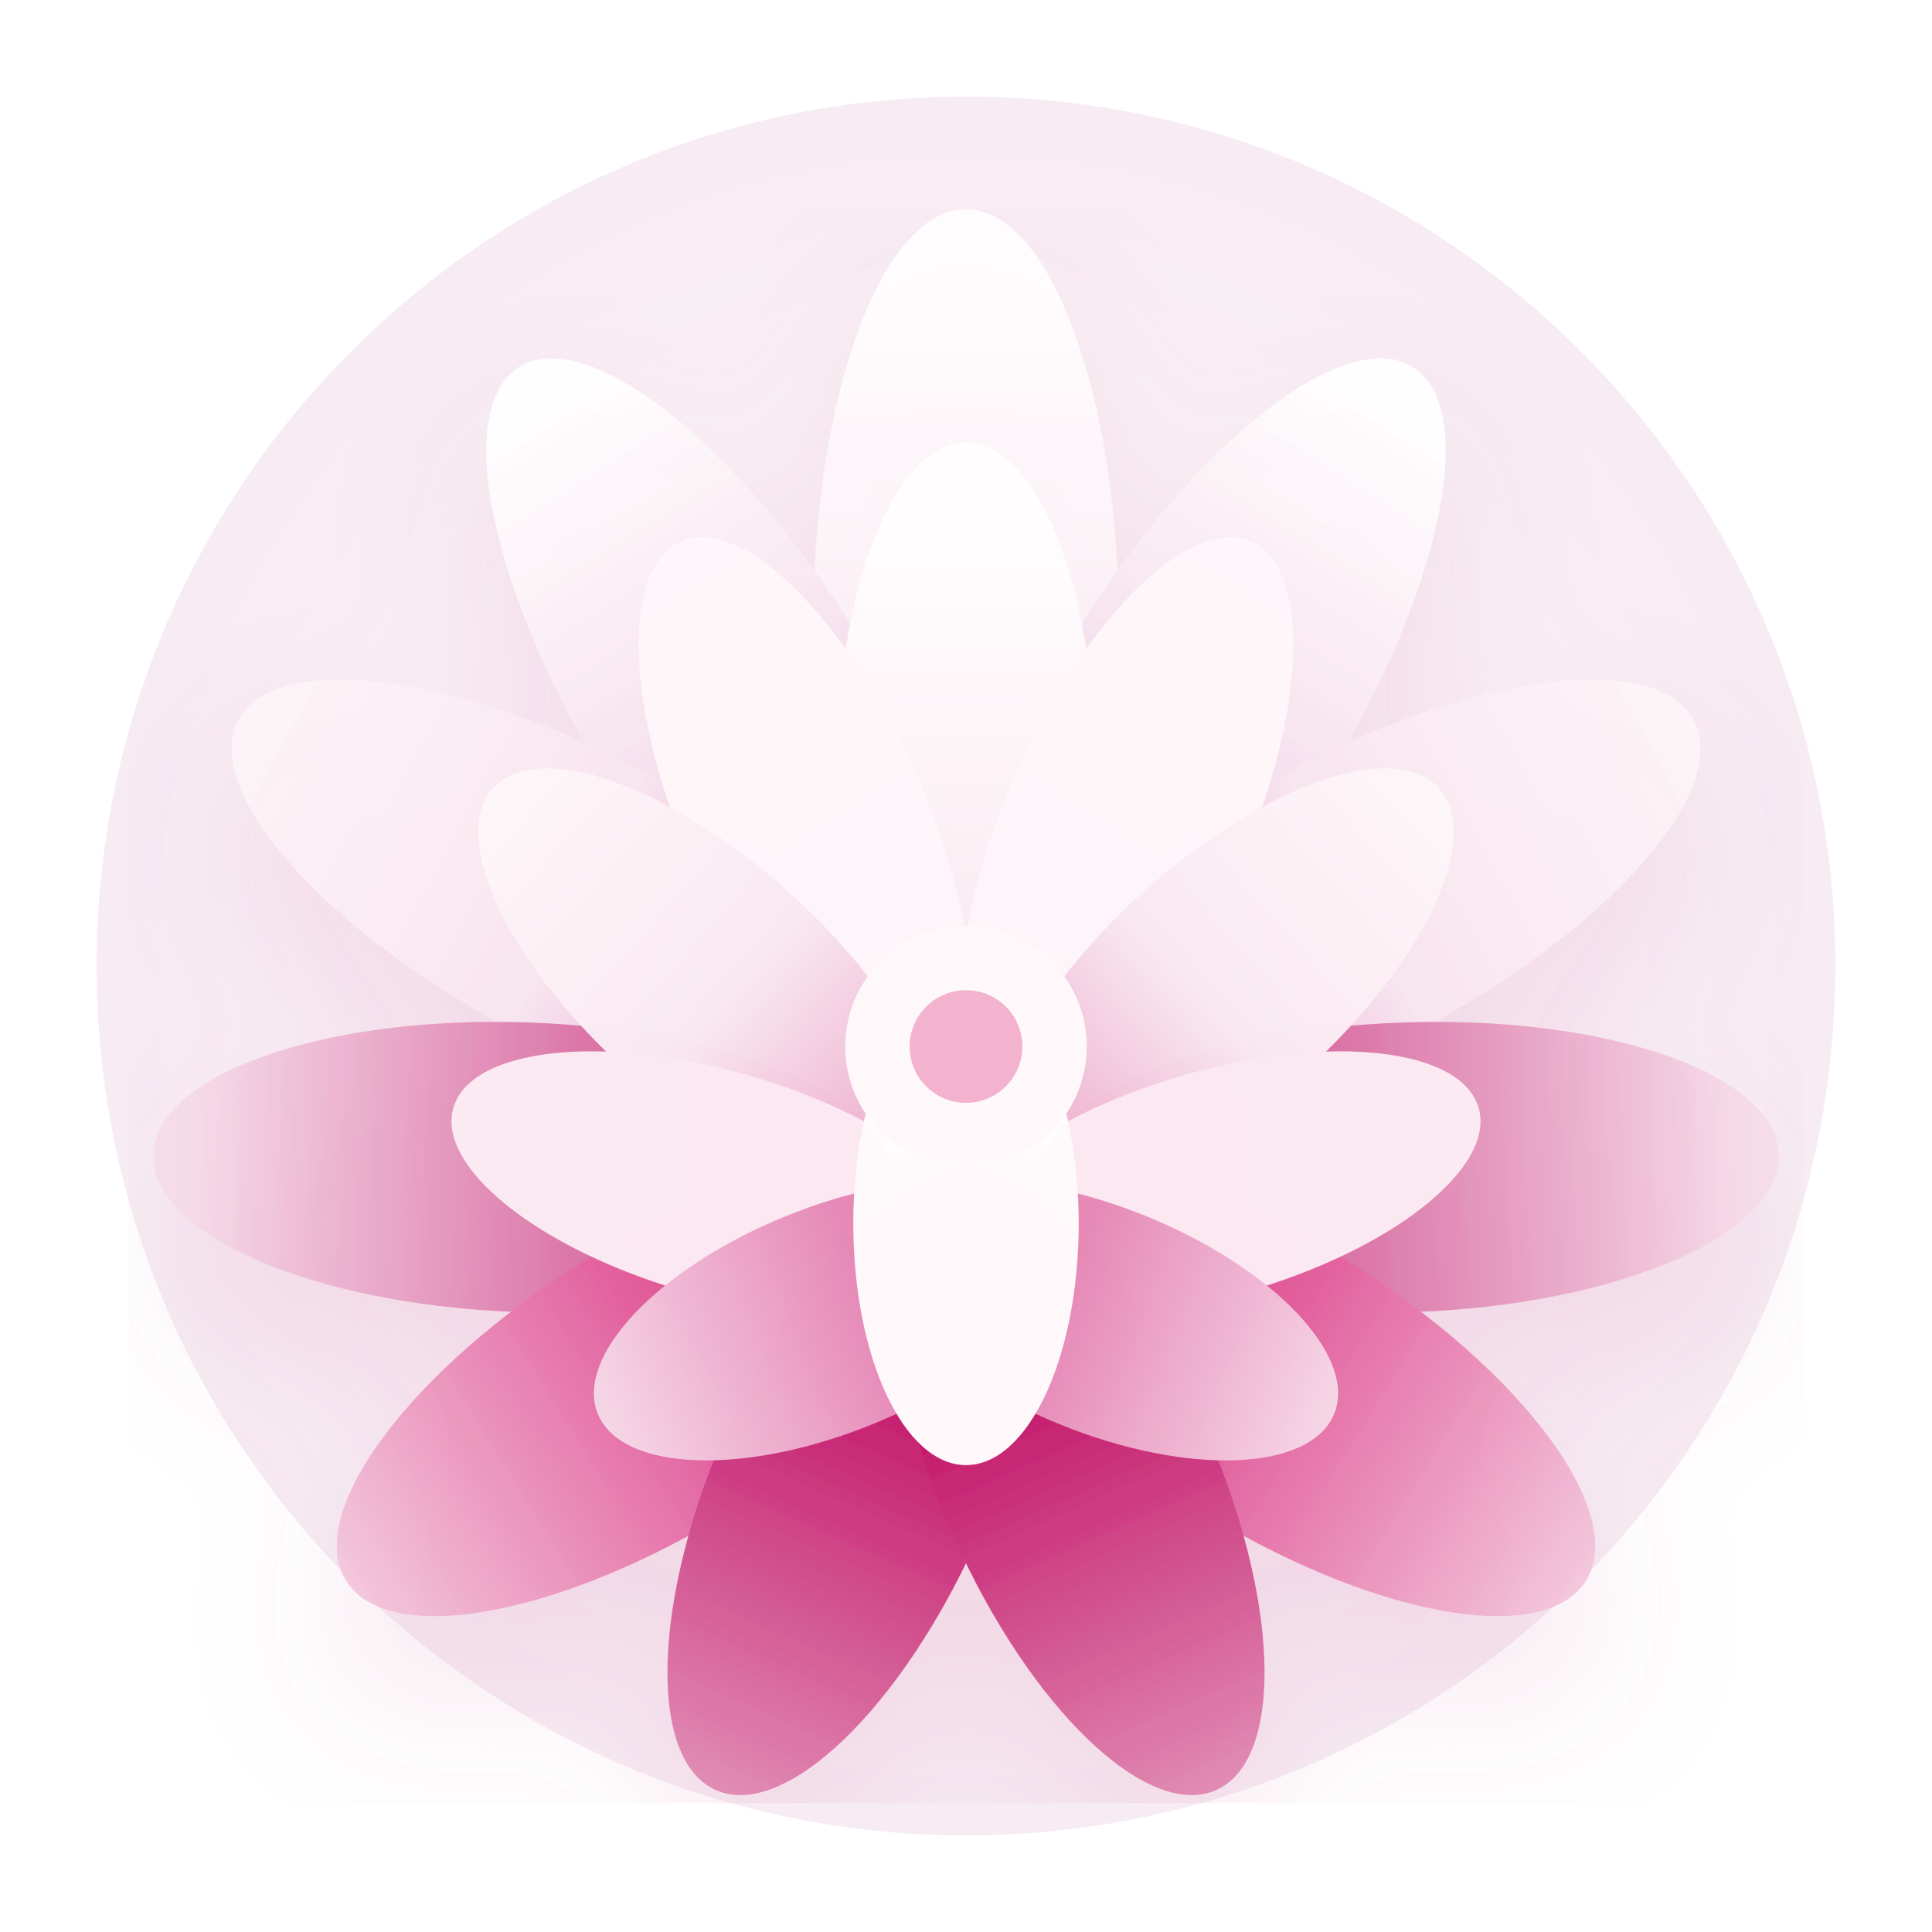
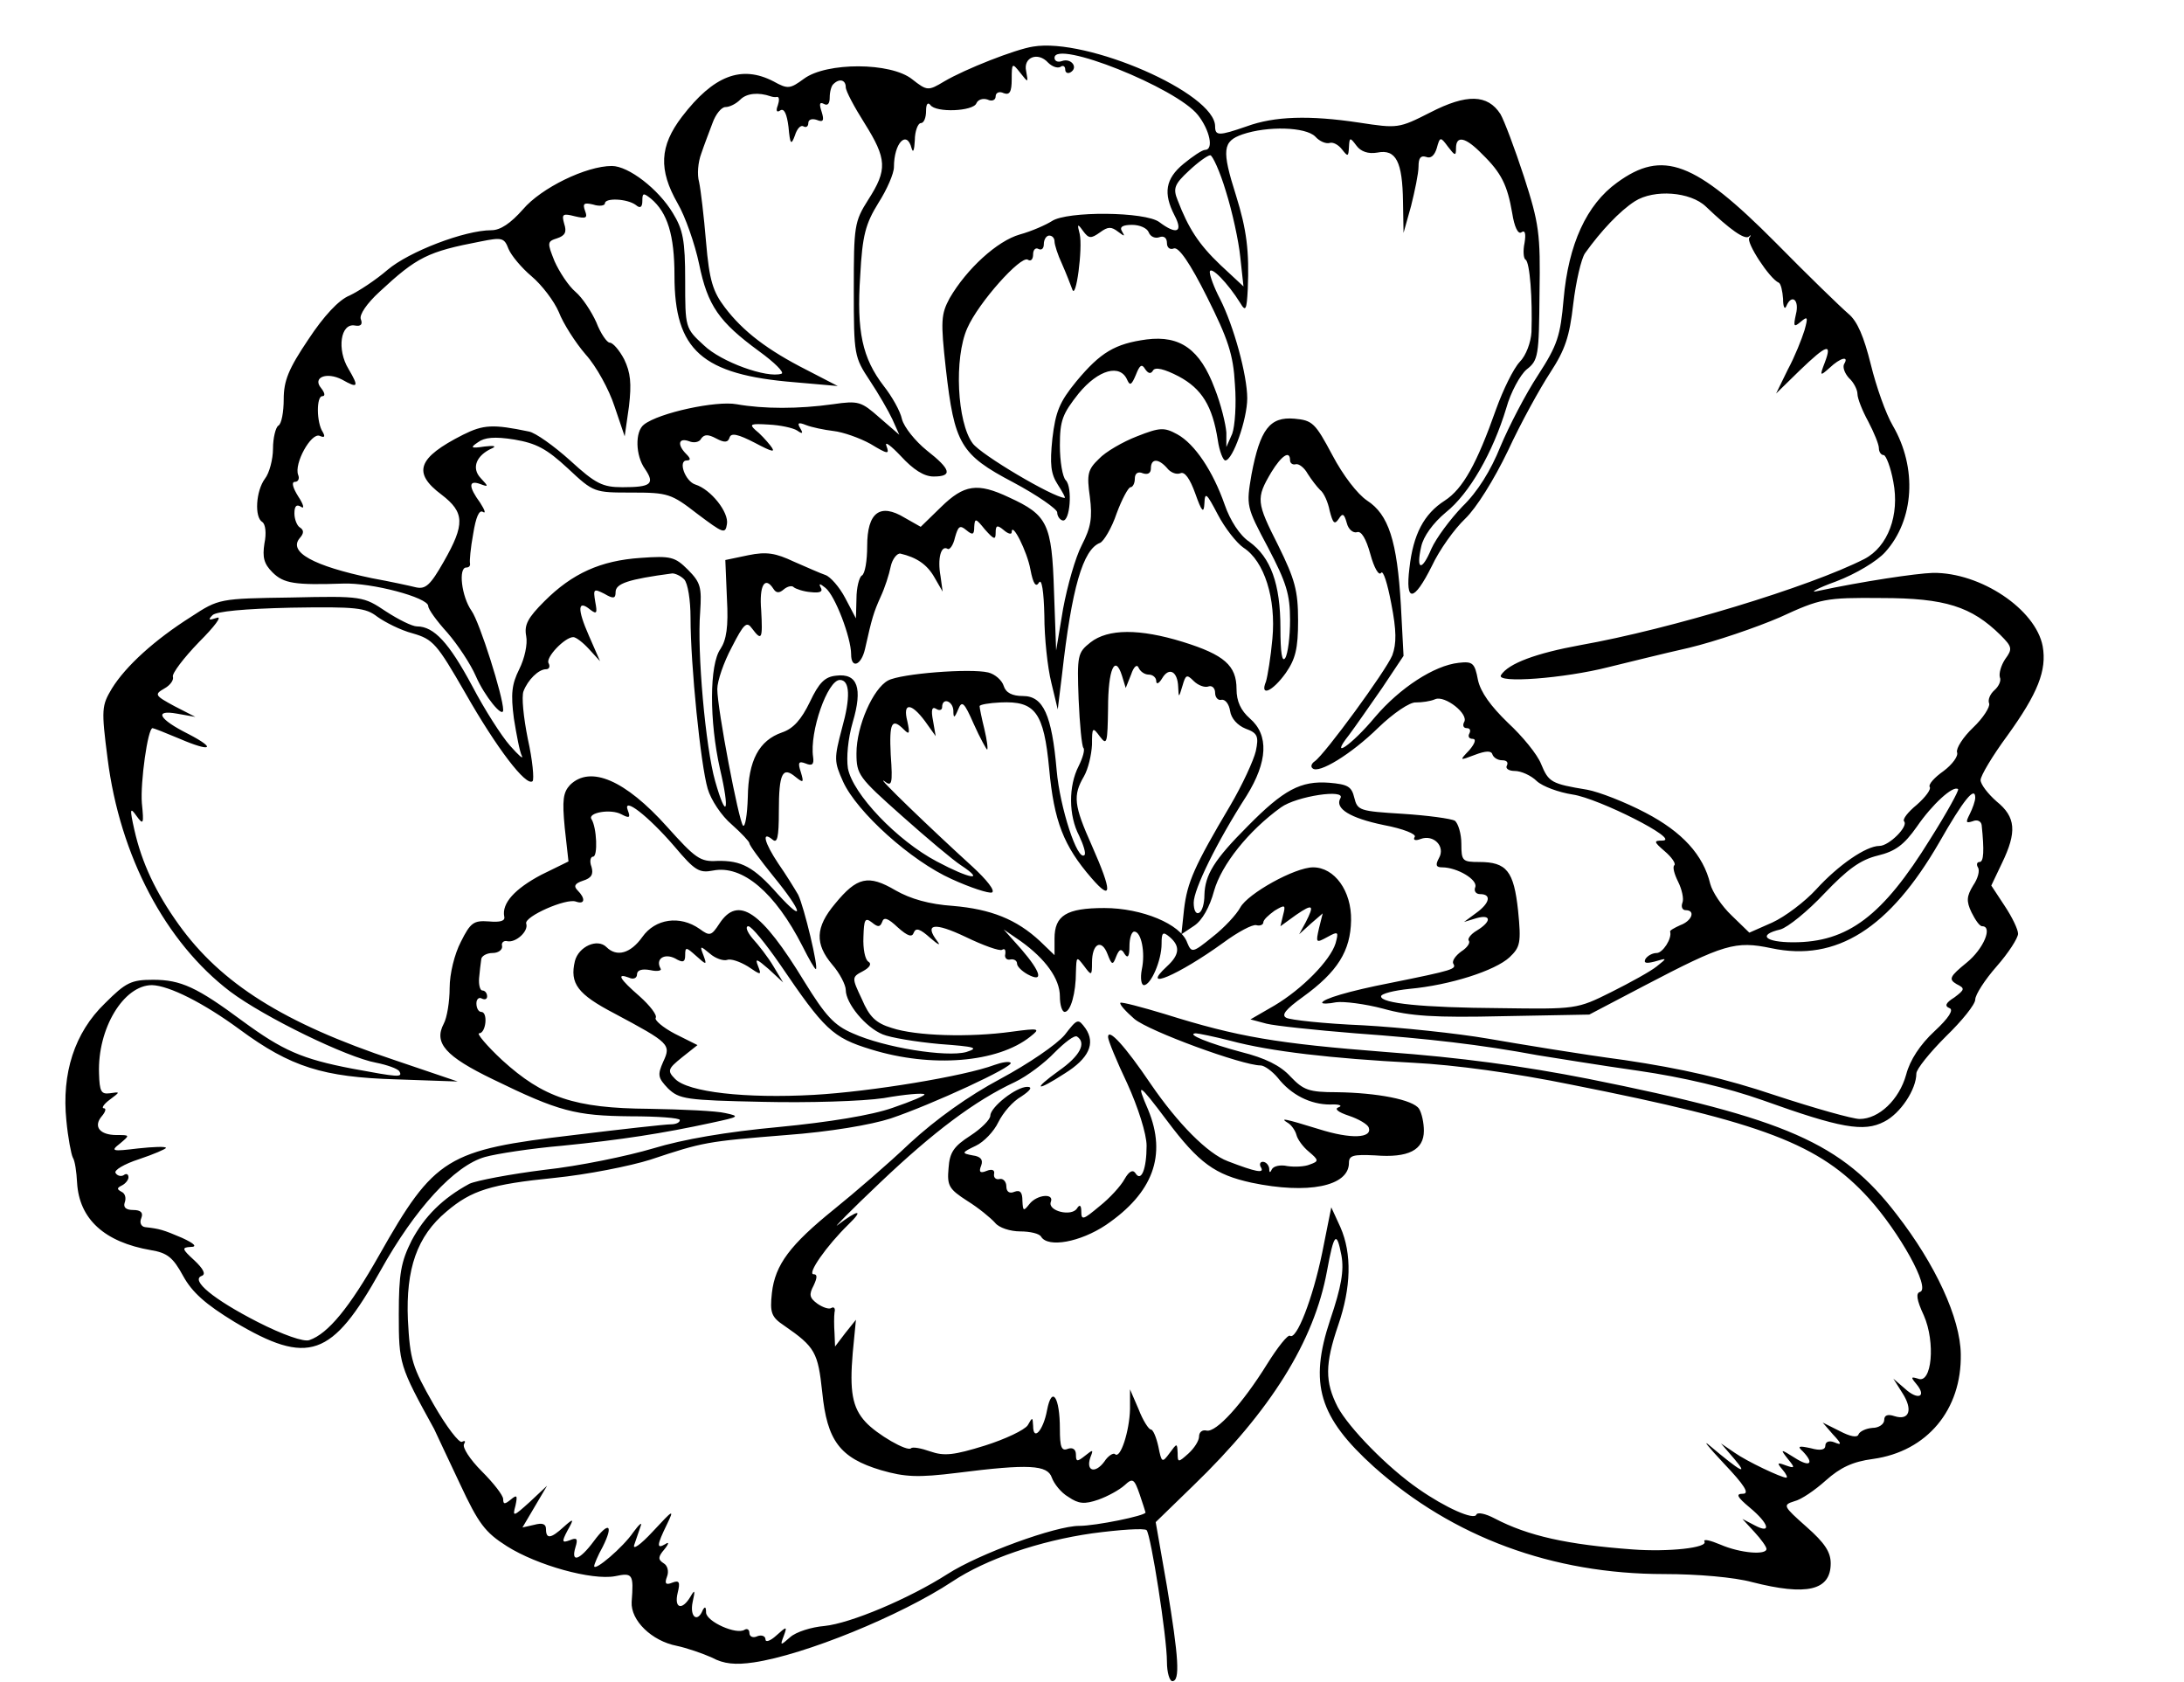
- <svg xmlns="http://www.w3.org/2000/svg" width="240" height="240" viewBox="0 0 240 240" fill="none" role="img" aria-labelledby="title desc">
-   <defs>
-     <radialGradient id="bgGlow" cx="0" cy="0" r="1" gradientUnits="userSpaceOnUse" gradientTransform="translate(120 120) rotate(90) scale(120)">
-       <stop offset="0" stop-color="#FFF9FC" />
-       <stop offset="1" stop-color="#F6EAF2" />
-     </radialGradient>
-     <linearGradient id="petalSoft" x1="120" y1="38" x2="120" y2="202" gradientUnits="userSpaceOnUse">
-       <stop offset="0" stop-color="#FFFDFE" />
-       <stop offset="0.45" stop-color="#F8E5EF" />
-       <stop offset="1" stop-color="#D61C72" />
-     </linearGradient>
-     <linearGradient id="petalAlt" x1="120" y1="44" x2="120" y2="196" gradientUnits="userSpaceOnUse">
-       <stop offset="0" stop-color="#FFFFFF" />
-       <stop offset="0.4" stop-color="#F4D8E7" />
-       <stop offset="1" stop-color="#C10F63" />
-     </linearGradient>
-     <linearGradient id="petalInner" x1="120" y1="70" x2="120" y2="170" gradientUnits="userSpaceOnUse">
-       <stop offset="0" stop-color="#FFFDFD" />
-       <stop offset="0.55" stop-color="#FAEAF2" />
-       <stop offset="1" stop-color="#E78BB8" />
-     </linearGradient>
-     <filter id="softShadow" x="16" y="16" width="208" height="208" filterUnits="userSpaceOnUse" color-interpolation-filters="sRGB">
-       <feDropShadow dx="0" dy="10" stdDeviation="10" flood-color="#C35C8E" flood-opacity="0.16" />
-     </filter>
-   </defs>
-   <circle cx="120" cy="120" r="108" fill="url(#bgGlow)" />
-   <g filter="url(#softShadow)">
-     <g opacity="0.94">
-       <ellipse cx="120" cy="78" rx="19" ry="52" transform="rotate(0 120 78)" fill="url(#petalSoft)" />
-       <ellipse cx="91" cy="88" rx="18" ry="50" transform="rotate(-32 91 88)" fill="url(#petalAlt)" />
-       <ellipse cx="149" cy="88" rx="18" ry="50" transform="rotate(32 149 88)" fill="url(#petalAlt)" />
-       <ellipse cx="72" cy="112" rx="18" ry="48" transform="rotate(-62 72 112)" fill="url(#petalSoft)" />
-       <ellipse cx="168" cy="112" rx="18" ry="48" transform="rotate(62 168 112)" fill="url(#petalSoft)" />
-       <ellipse cx="65" cy="145" rx="18" ry="46" transform="rotate(-88 65 145)" fill="url(#petalAlt)" />
-       <ellipse cx="175" cy="145" rx="18" ry="46" transform="rotate(88 175 145)" fill="url(#petalAlt)" />
-       <ellipse cx="82" cy="172" rx="18" ry="46" transform="rotate(-122 82 172)" fill="url(#petalSoft)" />
-       <ellipse cx="158" cy="172" rx="18" ry="46" transform="rotate(122 158 172)" fill="url(#petalSoft)" />
-       <ellipse cx="106" cy="184" rx="17" ry="42" transform="rotate(-156 106 184)" fill="url(#petalAlt)" />
-       <ellipse cx="134" cy="184" rx="17" ry="42" transform="rotate(156 134 184)" fill="url(#petalAlt)" />
-     </g>
-     <g opacity="0.98">
-       <ellipse cx="120" cy="95" rx="16" ry="40" fill="url(#petalInner)" />
-       <ellipse cx="100" cy="102" rx="15" ry="38" transform="rotate(-24 100 102)" fill="#FFF7FB" />
-       <ellipse cx="140" cy="102" rx="15" ry="38" transform="rotate(24 140 102)" fill="#FFF7FB" />
-       <ellipse cx="88" cy="122" rx="15" ry="36" transform="rotate(-48 88 122)" fill="url(#petalInner)" />
-       <ellipse cx="152" cy="122" rx="15" ry="36" transform="rotate(48 152 122)" fill="url(#petalInner)" />
-       <ellipse cx="89" cy="147" rx="14" ry="34" transform="rotate(-74 89 147)" fill="#FCECF4" />
-       <ellipse cx="151" cy="147" rx="14" ry="34" transform="rotate(74 151 147)" fill="#FCECF4" />
-       <ellipse cx="103" cy="164" rx="14" ry="31" transform="rotate(-112 103 164)" fill="url(#petalInner)" />
-       <ellipse cx="137" cy="164" rx="14" ry="31" transform="rotate(112 137 164)" fill="url(#petalInner)" />
-       <ellipse cx="120" cy="152" rx="14" ry="30" fill="#FFFDFE" />
-     </g>
-     <circle cx="120" cy="130" r="15" fill="#FFF8FB" />
-     <circle cx="120" cy="130" r="7" fill="#E978A9" opacity="0.55" />
+ <svg xmlns="http://www.w3.org/2000/svg" version="1.0" width="408pt" height="314pt" viewBox="0 0 408 314" preserveAspectRatio="xMidYMid meet">
+   <g transform="translate(0,314) scale(0.1,-0.1)" fill="#000000" stroke="none">
+     <path d="M1930 3053 c-33 -5 -127 -42 -166 -65 -30 -18 -32 -18 -60 4 -40 32 -160 32 -202 1 -26 -19 -30 -20 -57 -5 -60 31 -112 11 -171 -66 -42 -55 -44 -99 -8 -162 14 -24 32 -75 40 -113 16 -78 37 -108 112 -163 29 -21 48 -40 42 -42 -27 -9 -113 22 -145 53 -35 32 -35 33 -35 121 0 75 -4 95 -23 126 -27 45 -83 88 -114 88 -48 0 -132 -41 -166 -81 -23 -26 -42 -39 -59 -39 -50 0 -154 -40 -194 -74 -22 -19 -54 -40 -71 -48 -20 -8 -48 -38 -77 -82 -37 -55 -46 -77 -46 -112 0 -23 -4 -46 -10 -49 -5 -3 -10 -23 -10 -43 0 -20 -7 -46 -15 -56 -17 -23 -20 -72 -5 -81 6 -4 8 -21 4 -40 -4 -26 -1 -38 15 -54 21 -21 42 -24 132 -21 53 2 159 -26 159 -42 0 -6 16 -28 36 -50 19 -22 43 -58 53 -81 16 -37 51 -80 51 -63 0 25 -44 164 -59 185 -19 27 -25 81 -10 81 5 0 8 3 7 8 -1 4 1 28 6 55 5 31 11 45 18 41 6 -4 4 3 -5 17 -22 30 -22 43 0 35 16 -6 16 -5 1 11 -18 19 -8 43 22 56 8 4 2 5 -15 3 -26 -4 -27 -2 -12 8 12 9 31 11 68 5 41 -7 60 -17 100 -54 48 -45 49 -45 119 -45 68 0 74 -2 123 -40 48 -36 52 -38 55 -19 4 22 -30 65 -59 74 -19 6 -33 45 -16 45 8 0 7 4 -1 12 -17 17 -15 31 5 24 9 -4 20 -2 23 5 6 8 13 8 28 0 15 -8 22 -8 25 2 3 9 16 6 47 -10 34 -18 40 -19 29 -5 -7 9 -20 23 -28 29 -12 11 -8 12 25 10 21 -1 45 -6 53 -11 10 -7 12 -6 6 4 -6 10 -4 12 11 6 10 -4 34 -9 51 -11 18 -2 49 -13 69 -24 33 -20 36 -20 30 -4 -4 10 8 1 27 -19 23 -25 43 -38 61 -38 36 0 33 13 -13 49 -21 17 -42 43 -46 58 -3 15 -19 43 -34 62 -40 52 -51 102 -44 206 4 76 10 97 34 136 16 25 29 55 29 67 0 45 24 70 33 35 3 -10 5 -3 6 15 0 17 6 32 11 32 6 0 10 10 10 23 0 12 3 17 8 11 10 -15 80 -12 86 3 3 7 12 10 21 7 8 -4 15 -1 15 6 0 7 7 10 15 6 11 -4 15 2 15 26 0 31 1 31 16 12 15 -19 15 -19 11 3 -6 26 22 37 41 16 7 -7 17 -11 23 -8 5 4 9 1 9 -5 0 -6 5 -8 10 -5 15 9 1 27 -16 21 -8 -3 -14 0 -14 6 0 35 228 -56 268 -107 22 -28 30 -65 13 -65 -5 0 -23 -12 -40 -26 -34 -28 -38 -55 -17 -96 17 -32 4 -37 -28 -13 -26 20 -173 21 -201 2 -11 -7 -38 -19 -60 -25 -42 -12 -99 -64 -131 -119 -16 -30 -17 -42 -7 -132 16 -140 27 -160 126 -212 45 -24 82 -50 82 -56 0 -7 5 -14 10 -15 14 -4 19 62 6 75 -6 6 -11 35 -11 65 0 47 5 59 35 97 37 45 78 56 91 25 5 -11 8 -9 16 10 7 18 11 21 17 11 6 -9 11 -10 15 -3 4 7 21 3 48 -11 43 -23 63 -55 73 -119 3 -21 10 -38 14 -38 14 0 41 77 41 116 0 43 -25 135 -51 186 -11 21 -19 43 -19 50 1 13 34 -21 57 -58 10 -17 12 -13 14 26 3 71 -2 111 -22 175 -27 85 -25 101 12 114 47 16 118 14 136 -4 8 -9 20 -14 27 -12 6 2 16 -3 23 -12 11 -14 12 -14 13 4 1 19 2 19 14 3 8 -11 22 -16 39 -13 35 7 47 -17 48 -92 l1 -58 14 50 c7 28 14 61 14 74 0 16 4 21 14 18 9 -4 16 3 20 16 6 22 7 22 21 3 13 -17 15 -18 15 -3 0 25 18 21 49 -11 36 -35 47 -58 56 -110 4 -26 11 -40 17 -36 7 5 9 -2 6 -20 -3 -14 -2 -29 2 -31 8 -5 13 -73 11 -135 -1 -19 -10 -44 -22 -56 -12 -13 -31 -52 -44 -88 -36 -102 -62 -149 -96 -171 -39 -25 -59 -63 -66 -126 -8 -65 8 -64 42 4 14 30 42 69 62 88 21 20 54 73 80 127 24 52 60 117 79 146 28 43 36 67 43 128 5 42 15 85 22 95 30 42 65 79 93 97 36 23 104 18 133 -10 45 -43 72 -62 80 -56 4 4 5 3 1 -2 -7 -8 38 -77 55 -84 4 -2 7 -16 8 -30 0 -15 3 -21 6 -14 10 24 25 12 18 -15 -5 -23 -4 -25 9 -14 13 11 14 9 7 -16 -5 -16 -18 -49 -31 -73 l-22 -45 44 43 c51 49 61 52 47 15 -10 -26 -9 -26 9 -10 20 19 37 23 27 7 -3 -6 1 -17 9 -26 9 -8 16 -22 16 -30 0 -8 9 -31 20 -51 11 -21 20 -43 20 -50 0 -7 4 -13 9 -13 4 0 13 -22 18 -50 12 -62 -10 -121 -54 -144 -102 -52 -362 -131 -531 -161 -82 -15 -134 -34 -148 -56 -10 -16 119 -6 201 15 33 8 101 25 150 36 50 12 126 38 170 57 76 35 85 37 190 36 119 0 168 -16 222 -69 22 -22 23 -26 9 -45 -8 -12 -12 -27 -10 -34 3 -6 -2 -17 -10 -24 -8 -7 -13 -18 -10 -25 2 -6 -11 -27 -30 -45 -19 -18 -32 -39 -30 -46 3 -7 -9 -23 -25 -35 -17 -12 -29 -25 -26 -30 3 -4 -8 -19 -24 -33 -17 -14 -27 -27 -24 -31 9 -9 -28 -46 -46 -46 -25 0 -77 -36 -118 -81 -21 -23 -58 -51 -82 -62 l-43 -19 -33 32 c-19 18 -36 44 -40 59 -13 54 -52 97 -121 133 -38 20 -87 39 -109 43 -67 11 -72 14 -86 48 -7 18 -35 52 -62 77 -32 31 -51 57 -56 80 -6 32 -10 35 -36 32 -46 -5 -110 -47 -156 -101 -44 -53 -87 -82 -49 -34 12 16 39 55 62 88 l40 60 -5 95 c-7 120 -23 169 -63 195 -18 12 -45 47 -65 85 -32 60 -37 65 -71 68 -46 4 -64 -20 -80 -104 -10 -59 -10 -60 31 -137 34 -65 41 -87 41 -135 0 -31 -4 -63 -9 -71 -6 -9 -9 10 -9 56 0 82 -18 132 -58 161 -18 12 -36 40 -46 69 -22 63 -56 114 -89 132 -24 13 -32 13 -75 -4 -26 -10 -59 -29 -71 -42 -21 -20 -23 -29 -17 -71 5 -39 2 -57 -15 -90 -12 -23 -27 -76 -35 -119 l-13 -78 -4 111 c-4 126 -12 142 -84 175 -59 28 -84 24 -127 -18 l-38 -37 -30 17 c-46 28 -70 10 -70 -53 0 -27 -4 -52 -10 -55 -5 -3 -10 -23 -10 -43 l-1 -37 -20 38 c-11 21 -28 40 -37 43 -9 3 -36 15 -59 25 -34 16 -51 19 -85 12 l-43 -9 3 -72 c3 -53 -1 -77 -12 -94 -21 -29 -21 -135 -1 -224 19 -81 12 -97 -9 -23 -18 63 -34 242 -28 316 3 46 1 55 -23 79 -24 24 -32 26 -88 22 -75 -5 -128 -29 -180 -81 -31 -31 -38 -44 -34 -65 3 -15 -3 -42 -13 -62 -14 -28 -16 -46 -10 -92 5 -31 11 -63 15 -70 3 -7 -6 1 -22 19 -16 18 -48 68 -71 112 -43 80 -71 111 -103 111 -9 0 -35 13 -58 28 -42 28 -44 29 -177 26 -134 -2 -135 -2 -187 -36 -68 -43 -122 -92 -148 -134 -19 -32 -20 -38 -8 -131 23 -182 108 -343 229 -435 64 -48 218 -123 273 -133 20 -4 40 -11 43 -16 7 -12 -2 -11 -88 5 -94 18 -130 34 -205 89 -85 63 -115 77 -167 77 -41 0 -51 -5 -90 -44 -57 -55 -81 -131 -72 -219 3 -32 9 -63 12 -69 4 -6 7 -27 8 -47 4 -68 51 -111 138 -126 30 -5 41 -13 60 -48 17 -31 42 -53 96 -86 138 -82 182 -67 273 96 64 115 138 196 195 212 21 6 86 16 144 21 110 11 188 23 280 43 51 11 53 12 25 18 -16 4 -80 7 -142 8 -140 1 -198 21 -275 91 -29 27 -48 50 -43 50 13 0 17 40 4 40 -5 0 -9 7 -9 16 0 8 5 12 10 9 6 -3 10 -1 10 4 0 6 -4 11 -9 11 -4 0 -7 10 -6 23 1 12 3 28 4 35 0 6 10 12 21 12 11 0 19 6 18 13 -2 6 3 11 10 9 16 -3 40 19 35 33 -4 13 75 48 93 41 17 -6 18 6 3 21 -8 8 -5 13 10 18 16 5 20 12 16 26 -4 10 -2 19 3 19 9 0 7 54 -3 70 -8 12 36 20 56 9 15 -8 17 -6 12 7 -11 28 38 -10 87 -67 38 -45 46 -50 72 -45 55 11 116 -41 167 -141 12 -24 23 -43 25 -43 6 0 -22 117 -33 139 -7 12 -23 38 -37 58 -26 39 -32 62 -11 45 9 -8 12 3 12 53 0 71 7 84 31 64 15 -12 16 -11 10 9 -6 18 -4 21 9 16 12 -5 16 -2 14 12 -7 47 27 144 50 144 19 0 20 -33 4 -90 -15 -57 -15 -62 2 -100 26 -57 127 -148 203 -182 35 -16 69 -27 75 -25 7 3 -10 24 -36 48 -77 70 -184 173 -165 160 14 -11 16 -6 12 49 -3 61 2 70 25 47 10 -10 11 -7 6 16 -9 35 7 35 33 0 l20 -28 -5 29 c-4 20 -2 27 6 22 6 -4 11 -2 11 3 0 19 20 12 21 -6 0 -15 2 -15 9 2 7 17 11 14 29 -27 12 -27 24 -48 25 -48 2 0 0 17 -5 38 -5 20 -9 40 -9 43 0 3 18 6 39 7 65 3 81 -18 91 -124 9 -98 27 -144 79 -204 39 -45 39 -26 1 60 -34 76 -36 94 -15 130 8 14 14 40 15 59 0 33 1 34 15 15 13 -17 14 -12 15 53 0 73 13 102 26 61 l7 -23 10 25 c5 15 11 20 14 13 3 -7 11 -13 19 -13 8 0 14 -6 14 -12 0 -7 5 -5 11 5 13 22 29 13 30 -16 1 -21 1 -21 8 2 6 21 8 22 21 9 8 -8 21 -13 28 -10 6 2 12 -3 12 -12 0 -9 6 -15 12 -13 7 1 14 -8 16 -21 2 -14 14 -27 29 -33 22 -8 25 -14 19 -42 -4 -17 -25 -63 -48 -102 -67 -113 -80 -143 -86 -193 l-5 -47 24 16 c15 10 29 35 37 65 14 49 64 112 125 156 29 21 122 35 111 17 -11 -19 18 -37 81 -50 37 -7 61 -17 58 -22 -4 -6 1 -8 11 -4 24 9 47 -14 34 -36 -7 -13 -5 -17 6 -17 28 0 67 -23 62 -37 -3 -7 1 -13 9 -13 22 0 18 -17 -7 -35 l-23 -17 23 7 c28 8 29 -6 1 -23 -12 -7 -18 -16 -15 -19 3 -4 -3 -13 -14 -20 -11 -8 -18 -18 -15 -23 6 -10 1 -12 -118 -36 -77 -15 -127 -30 -127 -37 0 -2 12 -2 26 1 14 2 54 -3 88 -12 50 -14 96 -17 224 -14 l161 3 103 54 c149 78 170 84 237 70 122 -26 221 37 314 198 45 79 67 106 67 83 0 -6 -5 -20 -10 -30 -8 -16 -8 -18 5 -14 9 4 16 0 17 -7 5 -48 4 -69 -4 -69 -5 0 -6 -5 -3 -10 4 -6 0 -21 -9 -34 -12 -20 -13 -29 -3 -50 7 -14 15 -26 20 -26 20 0 3 -42 -29 -68 -32 -26 -34 -31 -19 -40 16 -8 16 -10 -4 -25 -16 -10 -19 -16 -9 -20 8 -3 -1 -18 -28 -43 -27 -25 -46 -54 -53 -81 -13 -47 -51 -83 -87 -83 -13 0 -84 20 -157 44 -95 32 -175 50 -282 66 -83 11 -197 30 -255 40 -58 10 -163 21 -234 25 -72 3 -136 10 -143 14 -10 5 -1 16 31 39 65 47 89 86 90 143 1 55 -31 99 -71 99 -34 0 -122 -49 -136 -75 -7 -13 -30 -38 -52 -55 -37 -30 -39 -30 -47 -11 -12 35 -85 65 -155 65 -71 0 -93 -14 -93 -57 l0 -31 -27 26 c-44 41 -92 60 -163 66 -44 3 -79 13 -107 29 -51 30 -72 25 -113 -25 -37 -44 -38 -75 -5 -114 14 -16 25 -38 25 -47 0 -25 37 -70 69 -83 14 -6 62 -14 106 -18 67 -5 75 -7 50 -15 -37 -10 -152 8 -212 35 -35 15 -51 33 -90 96 -81 133 -124 162 -159 109 -15 -23 -18 -24 -37 -10 -37 26 -83 19 -107 -15 -22 -31 -48 -38 -67 -19 -17 17 -52 1 -59 -26 -10 -42 5 -62 74 -98 103 -55 106 -58 91 -90 -11 -25 -10 -30 9 -50 21 -20 33 -22 177 -25 84 -2 186 1 226 7 39 7 74 10 76 7 2 -2 -24 -13 -59 -25 -39 -14 -120 -27 -213 -36 -98 -9 -179 -23 -235 -40 -47 -14 -138 -33 -203 -40 -64 -8 -127 -20 -140 -26 -50 -27 -84 -61 -108 -106 -20 -40 -24 -62 -24 -138 0 -92 1 -96 66 -214 4 -9 26 -55 48 -102 35 -75 47 -91 88 -117 57 -36 159 -64 202 -56 33 7 35 4 31 -48 -2 -35 38 -73 84 -82 19 -4 48 -14 66 -22 22 -12 44 -14 78 -9 95 14 274 87 371 151 63 42 163 76 261 90 52 7 98 10 102 6 8 -9 38 -199 38 -246 0 -20 5 -36 10 -36 15 0 12 44 -10 177 l-21 120 70 68 c145 140 226 270 250 401 13 71 18 76 27 29 5 -28 0 -58 -21 -120 -40 -120 -21 -182 82 -275 147 -131 333 -200 542 -200 63 0 131 -6 164 -15 102 -26 147 -16 147 35 0 21 -11 38 -45 68 -44 39 -45 41 -23 48 13 3 39 21 59 39 27 24 50 35 88 40 101 14 166 92 164 196 -1 67 -47 167 -120 261 -102 133 -206 179 -576 253 -122 24 -240 40 -377 50 -205 16 -277 28 -414 71 -43 13 -81 23 -83 21 -2 -3 10 -16 26 -30 27 -23 202 -87 236 -87 7 0 22 -11 32 -23 25 -32 61 -50 98 -50 16 1 24 -2 16 -5 -9 -3 -2 -9 19 -16 18 -6 35 -16 37 -22 7 -20 -33 -22 -93 -3 -65 20 -75 22 -57 11 6 -4 13 -14 15 -22 2 -8 12 -22 23 -31 19 -16 19 -18 2 -24 -9 -4 -28 -5 -42 -3 -13 3 -26 0 -29 -6 -3 -7 -5 -7 -5 2 -1 6 -6 12 -12 12 -5 0 -7 -5 -3 -11 6 -11 -10 -8 -62 12 -38 14 -94 71 -144 144 -48 71 -80 106 -80 88 0 -6 16 -45 36 -87 20 -44 36 -94 36 -116 0 -43 -10 -69 -21 -51 -5 7 -12 3 -20 -11 -7 -13 -28 -36 -47 -51 -30 -25 -34 -27 -34 -10 0 12 -3 14 -8 6 -10 -16 -55 -5 -49 12 7 17 -26 14 -40 -4 -11 -14 -12 -13 -13 6 0 16 -4 21 -15 17 -9 -4 -15 0 -15 10 0 9 -6 15 -12 14 -7 -2 -12 2 -11 9 2 8 -4 10 -14 6 -12 -5 -15 -2 -10 10 4 11 -1 17 -16 19 -21 4 -21 5 6 18 15 7 34 27 42 44 9 18 27 39 43 48 18 12 21 18 11 18 -21 0 -69 -38 -69 -54 0 -7 -17 -24 -37 -37 -31 -20 -39 -31 -41 -61 -3 -33 1 -39 35 -61 21 -13 44 -32 52 -41 7 -9 28 -16 47 -16 18 0 36 -4 39 -10 13 -21 73 -10 121 22 88 60 114 130 79 215 -23 53 -19 52 35 -20 60 -80 90 -101 158 -116 105 -22 182 -7 182 37 0 14 8 16 49 14 62 -5 91 10 91 46 0 15 -4 33 -9 41 -11 17 -78 30 -154 31 -52 0 -62 4 -86 29 -19 21 -48 35 -92 46 -60 16 -105 34 -85 35 4 0 34 -6 65 -14 75 -20 189 -33 341 -41 78 -4 188 -19 296 -41 359 -71 463 -111 555 -212 57 -63 116 -168 96 -175 -8 -2 -7 -14 7 -44 22 -50 15 -129 -11 -118 -13 4 -14 3 -3 -10 20 -24 3 -31 -21 -9 l-22 19 17 -27 c20 -31 13 -52 -15 -43 -12 4 -19 2 -19 -7 0 -8 -10 -15 -22 -15 -13 -1 -24 -7 -26 -12 -2 -7 -16 -4 -35 6 l-32 16 19 -22 c17 -18 17 -21 3 -15 -10 4 -17 1 -17 -6 0 -8 -9 -10 -27 -5 -23 5 -26 4 -15 -6 22 -23 13 -30 -15 -12 -27 17 -28 17 -13 -2 14 -17 13 -18 -4 -12 -16 6 -17 5 -6 -8 7 -8 10 -15 7 -15 -9 0 -73 30 -97 47 l-25 17 25 -29 c27 -32 12 -24 -45 24 -16 14 -5 0 25 -32 39 -41 49 -57 36 -57 -14 0 -11 -6 13 -26 36 -30 41 -50 9 -33 l-23 12 23 -25 c12 -13 22 -27 22 -31 0 -12 -49 -8 -86 8 -19 8 -32 11 -30 6 8 -12 -68 -20 -134 -15 -122 9 -195 25 -258 58 -17 9 -32 12 -34 7 -4 -11 -58 13 -108 48 -58 40 -130 114 -151 153 -24 47 -24 80 1 153 24 70 26 133 4 183 l-17 37 -17 -85 c-18 -87 -48 -163 -60 -155 -4 3 -23 -21 -43 -53 -46 -74 -95 -128 -113 -124 -8 2 -14 -3 -14 -11 0 -8 -9 -22 -20 -32 -19 -17 -20 -17 -20 1 -1 19 -1 19 -15 0 -14 -19 -15 -18 -21 12 -4 18 -10 32 -14 32 -4 0 -15 17 -23 38 l-16 37 0 -37 c-1 -41 -18 -94 -28 -84 -3 3 -13 -3 -20 -14 -17 -23 -35 -18 -26 8 6 15 5 15 -10 3 -15 -12 -17 -11 -17 2 0 10 -6 14 -15 11 -12 -5 -15 3 -15 37 0 60 -15 82 -24 35 -7 -38 -26 -59 -26 -29 -1 16 -1 17 -10 1 -6 -9 -42 -26 -80 -38 -58 -18 -76 -20 -102 -11 -17 6 -33 9 -36 6 -7 -7 -64 26 -85 49 -25 27 -30 58 -24 129 l6 62 -20 -25 -19 -25 -1 25 c-1 14 -1 31 0 39 2 7 -1 11 -6 8 -4 -3 -16 1 -26 8 -15 11 -16 17 -7 34 7 15 7 21 0 21 -13 0 24 53 65 93 30 29 18 28 -20 -1 -11 -9 24 27 79 79 100 95 177 153 252 188 23 11 56 36 74 55 19 19 37 33 42 30 18 -12 6 -36 -34 -64 -50 -36 -43 -40 11 -5 45 28 58 56 39 84 -14 19 -15 19 -39 -12 -15 -18 -68 -54 -120 -82 -60 -32 -120 -75 -169 -120 -41 -39 -105 -94 -141 -123 -83 -67 -111 -104 -117 -157 -4 -37 -1 -45 23 -61 58 -40 63 -50 71 -124 9 -91 33 -123 110 -146 45 -13 69 -14 142 -5 134 17 169 15 177 -9 4 -11 17 -28 31 -36 19 -13 30 -14 56 -5 17 6 39 18 49 27 15 14 18 12 28 -17 6 -18 11 -33 11 -34 0 -6 -93 -25 -124 -25 -44 0 -187 -52 -246 -90 -72 -46 -181 -92 -230 -97 -24 -2 -53 -11 -64 -21 -18 -16 -19 -16 -12 2 7 19 6 19 -14 1 -11 -10 -20 -13 -20 -7 0 6 -7 9 -15 6 -8 -4 -15 -1 -15 6 0 6 -4 9 -9 6 -15 -10 -71 15 -72 32 0 11 -2 12 -6 5 -10 -25 -25 -13 -19 15 5 22 4 24 -4 10 -16 -27 -31 -22 -24 7 5 20 3 24 -10 19 -12 -5 -15 -2 -10 11 4 10 1 21 -6 25 -11 7 -11 12 1 26 9 11 9 15 2 10 -17 -10 -16 -2 3 37 14 29 12 28 -26 -13 -24 -26 -39 -36 -35 -25 4 11 9 27 12 35 3 8 -3 3 -14 -12 -19 -28 -73 -74 -73 -63 0 3 7 20 16 36 21 42 11 48 -17 10 -26 -35 -43 -41 -34 -11 5 16 3 19 -11 13 -14 -5 -15 -3 -4 18 13 23 12 24 -7 7 -24 -22 -33 -23 -33 -4 0 10 -7 12 -22 8 l-22 -5 23 39 23 39 -32 -30 c-31 -28 -33 -29 -27 -7 4 19 3 21 -9 11 -11 -9 -14 -9 -14 1 0 7 -18 30 -40 52 -22 22 -37 45 -33 51 3 5 2 7 -4 4 -5 -3 -29 28 -53 70 -40 70 -44 83 -48 158 -4 95 17 156 72 202 47 40 83 51 202 63 60 6 141 22 179 34 99 33 105 34 254 46 81 6 158 19 195 31 77 26 231 97 224 104 -3 3 -16 1 -30 -4 -56 -21 -231 -50 -338 -56 -127 -7 -235 5 -259 30 -15 15 -13 19 13 40 l29 23 -42 21 c-23 12 -39 26 -36 30 3 5 -11 23 -30 40 -38 33 -44 44 -20 35 8 -4 15 -1 15 6 0 8 9 11 25 8 13 -3 22 -1 19 3 -10 18 7 29 27 19 15 -9 19 -7 19 6 0 16 2 15 20 -1 20 -18 21 -18 14 1 -7 18 -6 18 12 3 10 -9 25 -14 32 -12 7 3 24 -3 39 -12 25 -17 26 -17 19 1 -6 15 -2 13 20 -6 l27 -25 -18 30 c-10 17 -28 40 -39 52 -11 13 -14 23 -8 23 6 0 32 -32 59 -71 83 -122 98 -137 170 -159 113 -35 237 -25 298 24 19 15 17 16 -35 9 -79 -11 -179 -8 -224 7 -30 9 -42 21 -56 54 -19 40 -19 41 2 52 13 7 17 14 10 18 -6 4 -10 24 -9 46 1 33 3 37 16 27 11 -9 15 -9 19 1 3 10 11 7 29 -10 19 -17 27 -19 30 -10 4 10 12 7 31 -10 15 -13 20 -15 13 -6 -25 33 -6 36 53 8 33 -16 64 -27 68 -24 5 3 7 0 6 -8 -2 -7 3 -12 10 -10 6 1 12 -2 12 -8 0 -5 9 -14 20 -20 30 -16 25 4 -12 47 l-33 37 32 -22 c46 -33 73 -70 73 -103 0 -16 4 -29 9 -29 11 0 21 35 21 75 1 29 1 29 15 11 14 -19 15 -19 15 6 0 36 18 45 29 16 8 -21 10 -21 16 -5 6 15 10 16 16 5 6 -9 9 -4 9 15 0 15 4 27 9 27 13 0 21 -39 14 -71 -3 -16 -1 -29 4 -29 13 0 33 46 33 77 0 21 2 24 15 13 20 -17 19 -33 -5 -55 -52 -48 22 -16 105 44 27 20 55 35 62 33 7 -2 13 1 13 5 0 5 10 14 21 22 20 12 21 11 16 -8 l-5 -21 29 21 c32 22 35 19 18 -14 l-12 -22 22 20 22 19 -7 -28 c-6 -27 -6 -28 16 -16 20 11 21 10 15 -12 -10 -32 -62 -85 -114 -116 l-45 -26 30 -8 c16 -4 91 -12 166 -18 137 -10 233 -21 341 -41 32 -5 117 -19 188 -29 83 -12 167 -32 232 -55 145 -52 189 -60 227 -40 30 15 60 60 60 90 0 8 25 39 55 69 30 29 55 60 55 69 0 9 18 37 40 62 22 25 40 53 40 61 0 8 -11 31 -25 52 l-25 38 20 42 c28 58 26 86 -10 115 -16 14 -30 32 -30 40 0 8 22 45 50 83 57 79 74 122 66 167 -13 69 -116 138 -205 137 -32 -1 -132 -16 -216 -34 -16 -4 -1 5 35 18 37 14 77 38 92 55 54 60 60 157 14 236 -13 22 -31 73 -41 114 -13 52 -25 81 -42 95 -14 12 -75 71 -136 133 -151 152 -211 174 -296 112 -57 -41 -91 -115 -100 -218 -6 -68 -11 -85 -48 -142 -23 -35 -54 -95 -70 -133 -18 -45 -43 -85 -71 -112 -23 -24 -49 -59 -58 -79 -18 -43 -29 -40 -19 4 4 19 22 44 46 64 44 35 88 112 113 195 8 29 26 62 38 72 22 17 23 26 24 142 2 112 -1 131 -29 218 -17 52 -37 105 -44 117 -24 37 -63 38 -131 3 -59 -30 -61 -30 -133 -19 -93 14 -158 12 -210 -7 -52 -18 -59 -18 -59 0 0 62 -239 166 -340 149z m-350 -76 c0 -7 16 -37 35 -67 42 -67 43 -87 7 -143 -26 -41 -27 -49 -27 -168 0 -123 1 -126 30 -170 16 -24 35 -57 42 -72 l13 -29 -37 32 c-34 30 -39 32 -87 25 -64 -9 -129 -9 -180 0 -38 7 -145 -16 -173 -38 -17 -13 -16 -58 2 -83 19 -28 11 -34 -42 -34 -37 0 -50 6 -98 50 -30 27 -65 52 -77 54 -67 14 -85 13 -123 -6 -85 -43 -95 -71 -40 -112 43 -33 44 -55 4 -125 -25 -44 -34 -52 -52 -48 -12 3 -49 11 -82 17 -110 23 -157 49 -135 75 8 9 8 15 0 20 -5 3 -10 15 -10 26 0 14 4 18 13 12 6 -4 4 5 -6 20 -10 16 -13 27 -6 27 6 0 9 6 6 13 -8 21 24 79 40 73 9 -4 11 -2 6 7 -12 18 -12 67 -1 67 6 0 5 6 -2 15 -17 20 10 31 39 16 30 -17 32 -14 12 20 -22 36 -15 86 12 81 11 -2 15 2 11 12 -3 8 11 29 35 51 70 65 90 75 189 94 40 8 44 7 52 -14 5 -12 24 -35 43 -51 19 -16 42 -46 51 -67 8 -21 31 -57 50 -79 20 -22 44 -66 54 -97 l19 -56 8 56 c5 43 3 63 -9 88 -9 17 -21 31 -27 31 -5 0 -17 17 -25 38 -9 20 -26 46 -39 57 -13 11 -30 37 -39 57 -14 35 -14 37 5 43 15 5 18 12 13 27 -5 18 -3 20 20 14 21 -5 24 -3 19 10 -5 14 -2 16 15 12 12 -4 22 -2 22 2 0 11 42 9 58 -3 8 -7 12 -4 12 8 0 15 2 15 16 4 31 -26 44 -68 44 -144 0 -139 51 -185 225 -199 l80 -7 -58 30 c-73 37 -119 72 -153 117 -22 29 -29 50 -35 122 -4 48 -10 98 -13 112 -4 14 -2 37 4 53 5 15 15 41 21 57 6 17 17 30 24 30 8 0 20 6 28 14 12 12 34 14 57 6 3 -1 8 -2 12 -1 4 0 4 -7 1 -16 -4 -10 -2 -14 5 -9 7 4 12 -7 15 -31 3 -33 5 -35 12 -16 4 13 11 20 16 17 5 -3 9 0 9 6 0 7 7 9 16 6 12 -5 14 -1 9 15 -5 15 -4 19 4 15 7 -4 11 0 11 12 0 10 3 22 7 25 11 11 23 8 23 -6z m710 -194 c12 -38 24 -93 27 -123 l6 -55 -43 40 c-41 39 -60 69 -80 121 -9 22 -6 30 21 55 17 16 35 29 40 29 4 0 18 -30 29 -67z m-235 -77 c15 11 21 11 34 1 12 -9 13 -9 7 1 -5 8 1 12 19 12 14 0 28 -6 31 -14 3 -8 12 -12 20 -9 8 3 14 -1 14 -11 0 -9 6 -13 13 -10 9 3 30 -27 62 -91 39 -78 49 -107 52 -163 3 -37 0 -78 -5 -92 l-11 -25 0 27 c-1 15 -10 53 -22 83 -27 72 -64 99 -127 91 -59 -8 -86 -24 -131 -78 -32 -39 -39 -57 -45 -107 -5 -48 -3 -66 10 -86 9 -14 15 -25 13 -25 -22 1 -157 81 -172 102 -29 39 -35 159 -10 215 21 48 100 136 113 128 6 -4 10 1 10 10 0 9 5 13 10 10 6 -3 10 1 10 9 0 9 5 16 10 16 6 0 10 -5 10 -11 0 -6 6 -25 14 -42 8 -18 16 -39 19 -47 7 -23 20 77 14 103 -5 19 -4 20 6 6 11 -15 15 -15 32 -3z m355 -426 c0 -5 5 -9 11 -7 6 1 16 -7 22 -18 7 -11 17 -24 23 -30 7 -5 15 -23 18 -39 6 -23 9 -27 17 -15 7 11 10 10 15 -8 3 -12 12 -19 19 -17 8 3 17 -12 25 -41 7 -26 16 -41 20 -35 4 6 12 -20 19 -57 10 -51 10 -75 2 -97 -12 -29 -126 -185 -145 -198 -6 -4 -8 -10 -4 -13 11 -11 72 26 123 76 28 27 59 48 70 47 11 0 27 2 36 6 18 8 64 -28 54 -43 -3 -6 -1 -11 5 -11 6 0 8 -4 5 -10 -3 -5 -1 -10 6 -10 7 0 5 -8 -6 -21 -19 -20 -19 -20 10 -9 21 8 31 8 33 1 2 -6 10 -11 18 -11 9 0 12 -4 9 -10 -3 -5 3 -10 15 -10 11 0 30 -8 41 -19 11 -10 41 -21 67 -25 48 -7 203 -85 168 -86 -17 0 -17 -2 4 -20 13 -11 21 -23 18 -26 -4 -3 0 -17 7 -31 7 -14 11 -32 8 -39 -3 -8 0 -14 6 -14 19 0 12 -20 -10 -28 -11 -5 -20 -10 -19 -12 4 -13 -14 -40 -25 -40 -8 0 -17 -5 -21 -11 -4 -8 1 -9 17 -5 24 7 24 7 4 -9 -11 -9 -49 -30 -85 -48 -64 -32 -66 -32 -207 -30 -147 1 -223 9 -223 22 0 5 24 11 53 14 76 7 160 34 187 59 20 19 22 27 16 87 -8 74 -21 91 -73 91 -31 0 -33 2 -33 34 0 19 -6 38 -12 43 -7 4 -51 10 -98 13 -80 5 -84 6 -90 30 -5 21 -12 25 -47 28 -53 4 -85 -13 -152 -81 -63 -63 -80 -91 -81 -129 0 -15 -4 -30 -10 -33 -6 -3 -10 5 -10 19 0 25 43 113 99 200 39 63 42 113 6 144 -17 15 -25 32 -25 55 0 44 -23 64 -100 88 -81 25 -140 25 -173 -1 -24 -19 -25 -24 -22 -106 2 -47 6 -88 9 -91 3 -3 -1 -18 -9 -34 -19 -37 -19 -92 1 -130 8 -17 13 -33 10 -36 -13 -13 -46 89 -52 158 -9 104 -25 139 -63 139 -20 0 -32 6 -36 19 -3 10 -16 22 -29 25 -33 8 -163 -2 -187 -15 -28 -15 -59 -85 -59 -136 0 -40 4 -45 85 -117 46 -41 96 -83 110 -92 47 -31 17 -26 -45 7 -74 39 -157 126 -166 174 -3 20 0 55 9 86 19 64 9 92 -31 87 -21 -2 -32 -13 -49 -49 -16 -33 -31 -50 -52 -57 -43 -15 -63 -52 -64 -121 -1 -33 -5 -57 -9 -53 -8 9 -48 218 -48 255 0 15 12 50 27 78 23 45 28 49 38 35 18 -24 20 -20 17 34 -4 47 7 65 23 40 5 -8 11 -8 19 -1 7 6 16 8 19 4 4 -3 18 -8 32 -9 17 -2 23 1 18 9 -4 8 -1 7 9 -1 18 -14 48 -93 48 -124 0 -28 19 -21 26 10 13 58 16 68 29 97 8 17 16 42 19 57 3 14 12 25 18 24 30 -7 50 -20 64 -45 l15 -26 -4 29 c-6 33 1 58 13 51 4 -3 11 7 14 21 6 21 9 24 21 14 12 -10 15 -9 15 6 1 17 3 16 20 -5 17 -19 20 -20 20 -6 0 14 3 15 15 5 8 -7 15 -9 15 -4 0 21 29 -36 35 -70 5 -26 10 -34 16 -24 5 8 9 -16 10 -62 0 -41 6 -97 13 -125 l12 -50 8 65 c18 161 39 234 71 246 7 3 22 28 31 55 10 27 22 49 26 49 4 0 8 7 8 16 0 10 6 14 15 10 9 -3 15 0 15 9 0 19 14 19 30 1 6 -8 17 -13 25 -10 8 4 18 -10 28 -38 12 -34 16 -38 17 -18 1 22 4 19 25 -21 13 -25 35 -53 48 -62 39 -25 61 -95 54 -170 -3 -34 -9 -70 -12 -80 -12 -29 12 -19 37 16 18 26 23 45 23 98 0 56 -6 77 -37 140 -41 81 -42 88 -13 137 19 31 35 42 35 22z m-1132 -222 c7 -7 12 -39 12 -72 0 -88 19 -275 32 -319 6 -21 26 -51 45 -67 18 -16 33 -32 33 -35 0 -4 20 -31 45 -62 54 -66 60 -90 8 -33 -45 51 -68 63 -113 62 -32 -2 -41 5 -94 64 -78 87 -143 115 -181 78 -13 -14 -15 -28 -10 -80 l7 -63 -51 -25 c-49 -26 -74 -53 -69 -78 2 -8 -7 -11 -29 -9 -28 2 -34 -2 -52 -38 -12 -23 -21 -60 -21 -86 0 -26 -5 -56 -11 -67 -19 -36 3 -61 92 -104 123 -60 154 -68 257 -69 50 0 92 -3 92 -7 0 -5 -8 -8 -17 -8 -10 0 -91 -9 -181 -20 -237 -28 -260 -41 -364 -225 -55 -97 -95 -146 -130 -158 -10 -4 -50 10 -97 34 -82 42 -126 78 -104 86 8 3 3 13 -14 29 -23 21 -24 24 -7 25 13 0 8 6 -16 17 -35 15 -42 17 -69 20 -7 1 -11 8 -7 17 4 10 -1 15 -15 15 -14 0 -19 5 -16 14 3 8 1 17 -6 20 -9 5 -9 7 1 12 6 3 12 10 12 15 0 6 -4 8 -9 4 -5 -3 -12 -1 -15 4 -4 5 16 17 44 26 27 9 50 19 50 21 0 3 -24 2 -52 -1 -49 -6 -52 -5 -34 9 19 16 19 16 -6 16 -32 0 -44 16 -28 35 7 8 9 15 4 15 -5 0 0 8 11 16 20 15 20 15 0 12 -16 -2 -19 3 -20 37 -3 84 46 165 99 165 32 -1 96 -33 164 -83 95 -70 156 -89 292 -93 l115 -4 -118 40 c-207 69 -324 143 -403 253 -43 60 -69 115 -83 177 -9 40 -8 43 4 26 13 -18 14 -15 10 24 -3 38 11 140 20 140 2 0 25 -9 51 -20 58 -25 70 -19 16 9 -56 28 -65 46 -21 38 l34 -6 -39 20 c-37 20 -38 22 -19 33 11 6 18 16 16 22 -2 6 20 35 49 65 29 29 44 49 33 45 -15 -5 -17 -4 -8 5 7 7 59 12 147 14 122 2 139 0 161 -17 14 -10 43 -25 66 -31 38 -11 45 -19 98 -111 58 -102 114 -176 126 -165 3 4 0 39 -9 79 -8 40 -12 79 -8 89 8 21 28 41 42 41 6 0 8 5 5 11 -7 10 30 49 46 49 5 0 18 -10 29 -22 l21 -23 -21 48 c-22 50 -21 68 3 48 12 -9 13 -6 9 15 -4 24 -3 25 17 15 17 -10 21 -9 21 3 0 16 23 24 106 35 5 0 15 -4 22 -11z m2328 -485 c-89 -144 -154 -193 -256 -193 -53 0 -67 14 -24 24 14 4 51 34 82 67 43 45 67 63 100 71 33 8 49 20 73 54 28 41 68 78 77 70 2 -2 -21 -44 -52 -93z" />
  </g>
</svg>
